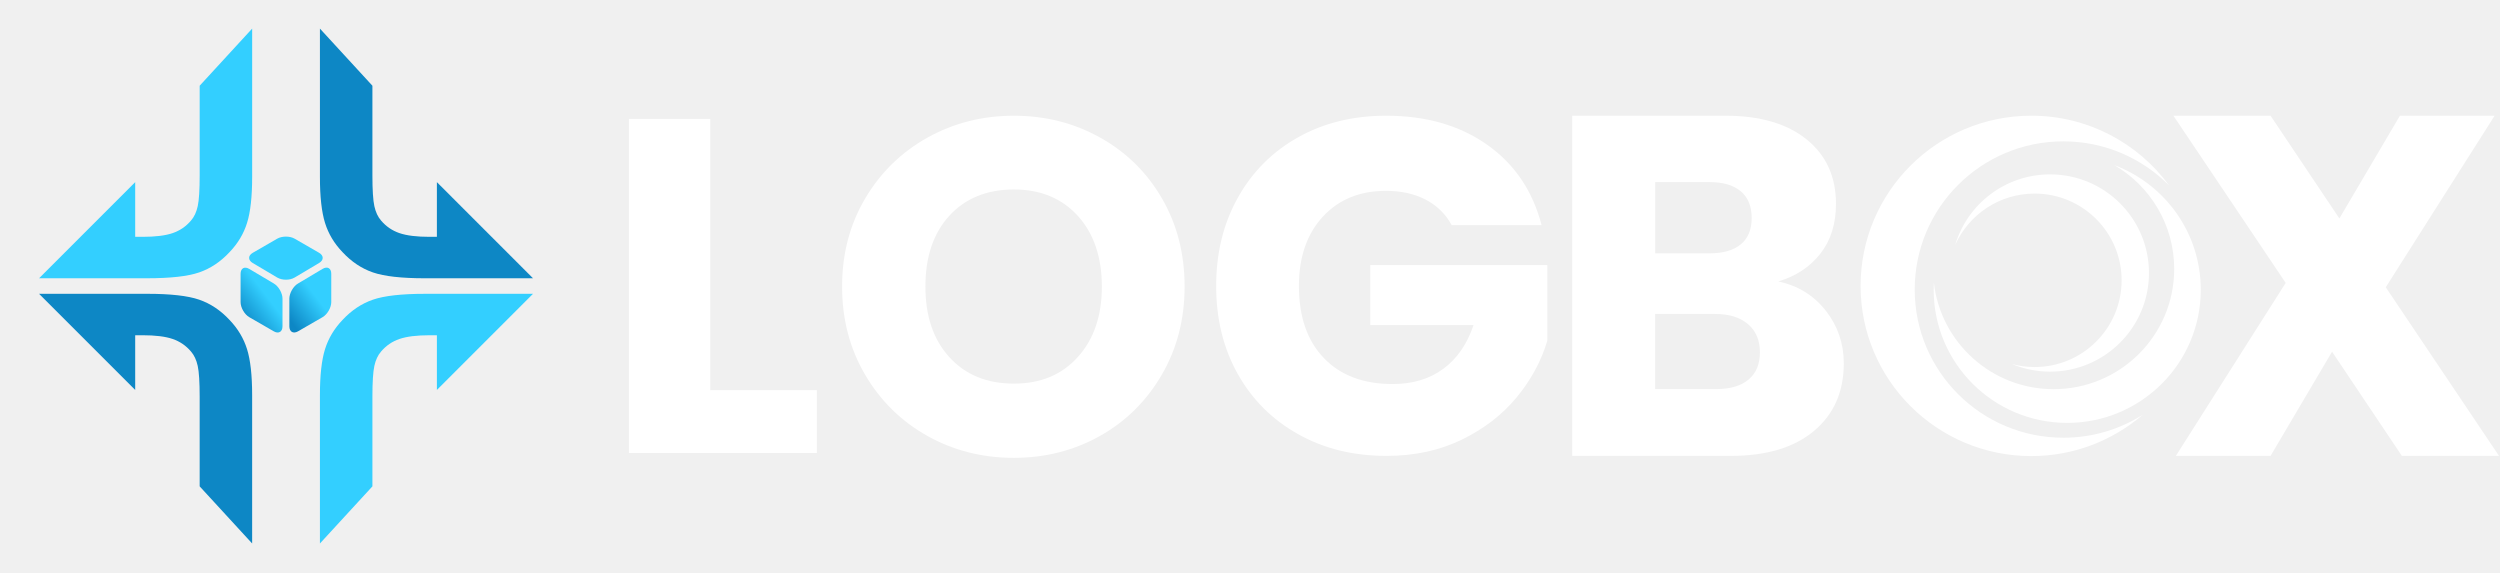
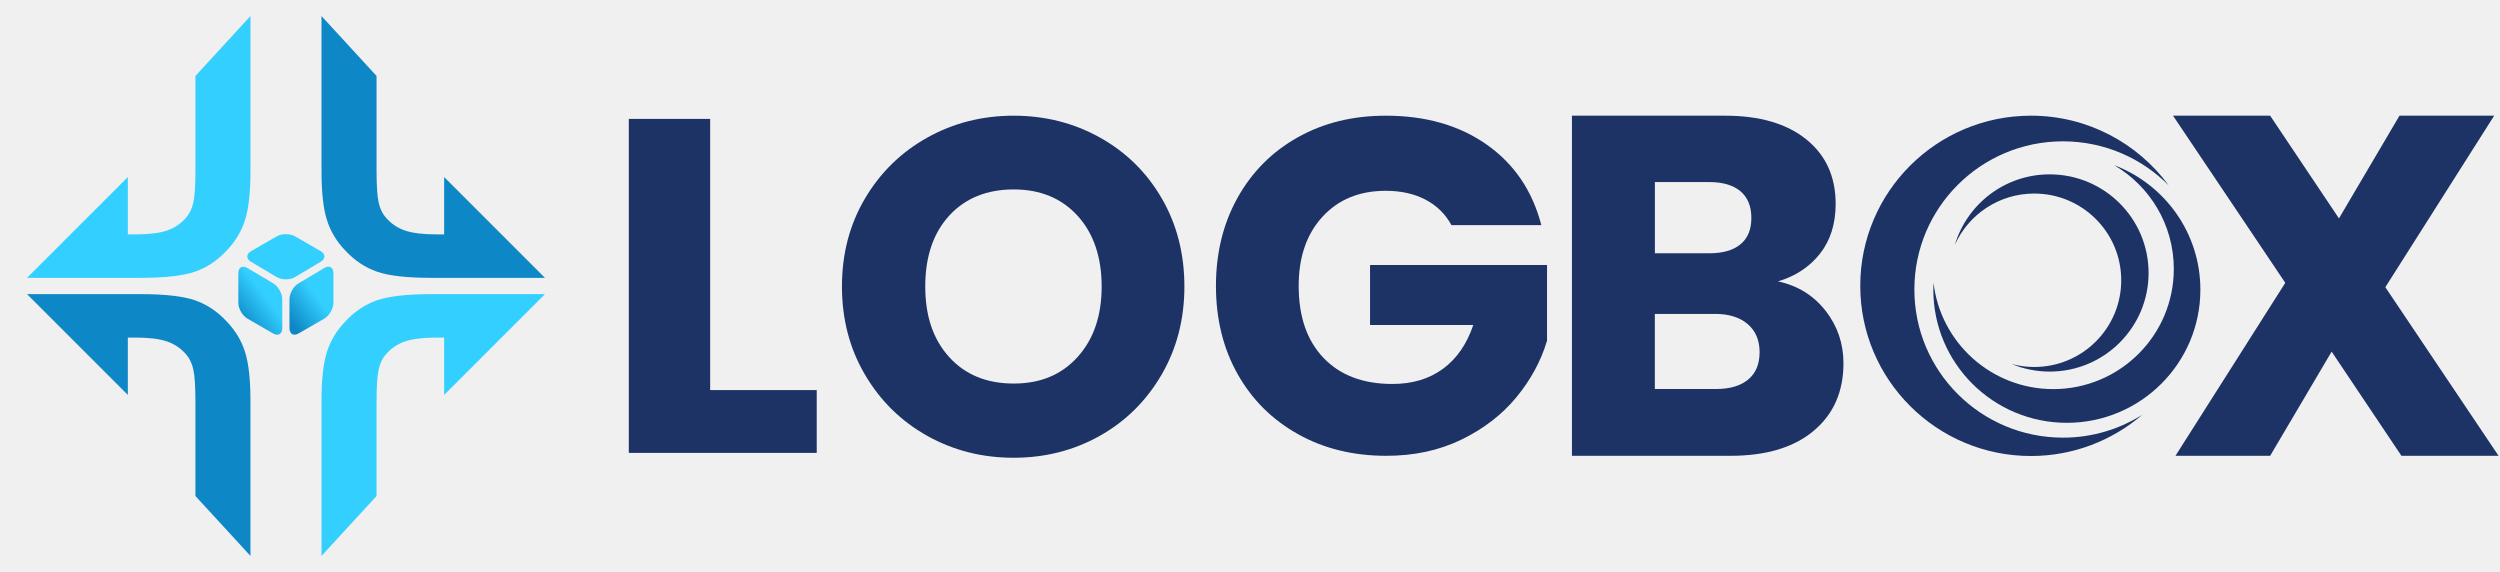
- <svg xmlns="http://www.w3.org/2000/svg" width="437" height="100" viewBox="0 0 437 100" fill="none">
-   <path d="M124.159 68.199H142.791V79.178H109.935V20.787H124.159V68.199Z" fill="white" />
-   <path d="M162.125 76.206C157.55 73.655 153.918 70.087 151.228 65.513C148.539 60.938 147.199 55.799 147.199 50.088C147.199 44.376 148.539 39.247 151.228 34.7C153.918 30.152 157.55 26.604 162.125 24.053C166.699 21.502 171.736 20.227 177.217 20.227C182.697 20.227 187.744 21.502 192.309 24.053C196.884 26.604 200.488 30.152 203.122 34.7C205.756 39.247 207.069 44.376 207.069 50.088C207.069 55.799 205.738 60.947 203.076 65.513C200.414 70.087 196.81 73.655 192.263 76.206C187.716 78.756 182.697 80.032 177.208 80.032C171.718 80.032 166.69 78.756 162.115 76.206H162.125ZM188.409 62.398C191.209 59.293 192.605 55.189 192.605 50.088C192.605 44.986 191.2 40.809 188.409 37.74C185.609 34.663 181.884 33.119 177.226 33.119C172.568 33.119 168.751 34.644 165.96 37.694C163.16 40.744 161.764 44.875 161.764 50.088C161.764 55.3 163.16 59.367 165.96 62.444C168.76 65.522 172.513 67.056 177.226 67.056C181.94 67.056 185.609 65.503 188.409 62.398Z" fill="white" />
-   <path d="M253.75 39.348C252.697 37.407 251.181 35.929 249.222 34.903C247.253 33.877 244.934 33.359 242.272 33.359C237.669 33.359 233.982 34.875 231.209 37.897C228.437 40.919 227.05 44.958 227.05 49.995C227.05 55.374 228.51 59.579 231.422 62.601C234.333 65.624 238.335 67.13 243.436 67.13C246.93 67.13 249.887 66.243 252.29 64.468C254.702 62.694 256.458 60.143 257.577 56.816H239.527V46.335H270.469V59.561C269.416 63.11 267.623 66.409 265.109 69.459C262.586 72.509 259.379 74.976 255.497 76.862C251.616 78.747 247.235 79.69 242.355 79.69C236.588 79.69 231.44 78.433 226.93 75.901C222.411 73.377 218.889 69.875 216.366 65.383C213.843 60.892 212.586 55.762 212.586 49.995C212.586 44.228 213.843 39.09 216.366 34.57C218.889 30.051 222.392 26.53 226.893 24.007C231.385 21.483 236.514 20.227 242.281 20.227C249.268 20.227 255.155 21.918 259.952 25.3C264.748 28.683 267.918 33.369 269.471 39.358H253.75V39.348Z" fill="white" />
-   <path d="M319.159 54.316C321.25 56.998 322.295 60.066 322.295 63.511C322.295 68.481 320.553 72.424 317.078 75.332C313.604 78.241 308.754 79.69 302.539 79.69H274.825V20.227H301.607C307.652 20.227 312.379 21.61 315.807 24.377C319.225 27.144 320.93 30.899 320.93 35.643C320.93 39.144 320.007 42.052 318.18 44.368C316.344 46.683 313.895 48.292 310.844 49.196C314.291 49.93 317.059 51.643 319.15 54.316H319.159ZM289.327 44.283H298.819C301.192 44.283 303.019 43.765 304.29 42.711C305.562 41.666 306.193 40.132 306.193 38.099C306.193 36.066 305.562 34.514 304.29 33.441C303.019 32.368 301.192 31.831 298.819 31.831H289.327V44.283ZM305.637 66.354C306.965 65.252 307.633 63.662 307.633 61.572C307.633 59.483 306.936 57.845 305.552 56.66C304.168 55.474 302.256 54.881 299.827 54.881H289.318V68.01H299.996C302.426 68.01 304.3 67.464 305.628 66.363L305.637 66.354Z" fill="white" />
-   <path d="M419.846 79.69L407.644 61.478L396.893 79.69H380.339L399.538 49.45L379.912 20.227H396.893L408.924 38.184L419.505 20.227H436.059L417.031 50.212L436.827 79.69H419.846Z" fill="white" />
-   <path d="M360.672 76.513C346.324 76.513 334.692 64.916 334.692 50.611C334.692 36.305 346.324 24.709 360.672 24.709C367.909 24.709 374.451 27.66 379.162 32.422C373.735 25.03 364.969 20.225 355.074 20.225C338.593 20.225 325.232 33.542 325.232 49.974C325.232 66.405 338.593 79.723 355.071 79.723C362.506 79.723 369.302 77.005 374.53 72.517C370.517 75.047 365.768 76.516 360.672 76.516" fill="white" />
-   <path d="M369.604 28.873C375.85 32.52 380.049 39.278 380.049 47.015C380.049 58.62 370.612 68.025 358.975 68.028C348.146 68.028 339.229 59.884 338.04 49.406C338.02 49.819 338.005 50.231 338.005 50.647C338.005 63.502 348.459 73.922 361.35 73.922C374.241 73.922 384.695 63.499 384.695 50.647C384.695 40.69 378.423 32.199 369.604 28.873Z" fill="white" />
-   <path d="M358.348 30.482C350.514 30.482 343.899 35.678 341.772 42.801C344.147 37.517 349.467 33.838 355.651 33.838C364.05 33.838 370.858 40.625 370.858 48.998C370.858 57.372 364.05 64.159 355.651 64.159C354.279 64.159 352.948 63.973 351.682 63.634C353.732 64.489 355.985 64.961 358.348 64.964C367.9 64.964 375.64 57.242 375.64 47.722C375.64 38.198 367.897 30.482 358.348 30.482Z" fill="white" />
-   <g clip-path="url(#clip0_733_6422)">
-     <path fill-rule="evenodd" clip-rule="evenodd" d="M49.382 52.207C49.382 51.243 48.705 50.053 47.876 49.562L43.563 47.003C42.735 46.511 42.056 46.897 42.056 47.86V52.813C42.056 53.777 42.739 54.958 43.572 55.441L47.863 57.918C48.698 58.399 49.38 58.007 49.38 57.043V52.209L49.382 52.207Z" fill="url(#paint0_linear_733_6422)" />
-     <path fill-rule="evenodd" clip-rule="evenodd" d="M48.475 48.523C49.303 49.014 50.659 49.014 51.486 48.523L55.792 45.962C56.62 45.469 56.614 44.673 55.78 44.19L51.497 41.718C50.662 41.237 49.297 41.237 48.464 41.718L44.175 44.196C43.34 44.676 43.336 45.474 44.164 45.966L48.477 48.526V48.523H48.475Z" fill="#33CFFF" />
-     <path fill-rule="evenodd" clip-rule="evenodd" d="M52.085 49.559C51.258 50.053 50.581 51.243 50.581 52.206V57.039C50.581 58.003 51.263 58.397 52.098 57.914L56.388 55.439C57.222 54.958 57.905 53.775 57.905 52.811V47.849C57.905 46.886 57.227 46.502 56.4 46.993L52.087 49.559H52.085Z" fill="url(#paint1_linear_733_6422)" />
-     <path d="M34.903 14.984V30.652C34.903 33.206 34.79 35.001 34.562 36.04C34.336 37.08 33.943 37.916 33.39 38.55C32.52 39.579 31.45 40.311 30.184 40.746C28.918 41.181 27.165 41.398 24.928 41.398H23.632V31.839L6.83 48.641H25.729C29.807 48.641 32.836 48.3 34.815 47.617C36.794 46.935 38.565 45.754 40.129 44.07C41.573 42.565 42.592 40.864 43.186 38.963C43.78 37.064 44.077 34.392 44.077 30.948V5L34.903 14.984Z" fill="#33CFFF" />
-     <path d="M93.17 48.641L76.368 31.839V41.398H75.072C72.835 41.398 71.082 41.181 69.816 40.746C68.55 40.311 67.48 39.579 66.61 38.55C66.057 37.916 65.666 37.08 65.438 36.04C65.21 35.002 65.097 33.206 65.097 30.652V14.984L55.923 5V30.95C55.923 34.392 56.222 37.064 56.814 38.965C57.406 40.866 58.427 42.567 59.871 44.072C61.435 45.754 63.206 46.937 65.185 47.619C67.164 48.302 70.193 48.643 74.27 48.643H85.879L93.17 48.641Z" fill="#0D87C5" />
-     <path d="M43.184 61.035C42.592 59.134 41.571 57.433 40.127 55.928C38.564 54.247 36.792 53.064 34.813 52.381C32.834 51.699 29.805 51.357 25.728 51.357L14.119 51.355V51.359H6.83L23.632 68.161V58.6H24.927C27.163 58.6 28.916 58.818 30.182 59.253C31.448 59.688 32.518 60.42 33.388 61.449C33.941 62.082 34.332 62.918 34.56 63.958C34.788 64.996 34.901 66.793 34.901 69.346V85.015L44.075 94.998V69.051C44.075 65.608 43.778 62.936 43.184 61.035Z" fill="#0D87C5" />
-     <path d="M93.17 51.359H74.27C70.193 51.359 67.164 51.701 65.185 52.383C63.206 53.066 61.435 54.247 59.871 55.93C58.427 57.435 57.408 59.136 56.814 61.037C56.22 62.936 55.923 65.608 55.923 69.053V95.001L65.097 85.017V69.348C65.097 66.796 65.21 65 65.438 63.96C65.664 62.92 66.055 62.084 66.61 61.451C67.48 60.422 68.55 59.69 69.816 59.255C71.082 58.82 72.835 58.602 75.072 58.602H76.368V68.162L93.17 51.359Z" fill="#33CFFF" />
+ <svg xmlns="http://www.w3.org/2000/svg" width="778" height="178" viewBox="0 0 778 178" fill="none">
+   <path d="M221.002 121.395H254.167V140.938H195.684V37.002H221.002V121.395Z" fill="#1D3366" />
+   <path d="M288.582 135.645C280.439 131.104 273.974 124.754 269.187 116.611C264.4 108.468 262.014 99.321 262.014 89.155C262.014 78.988 264.4 69.858 269.187 61.764C273.974 53.67 280.439 47.353 288.582 42.813C296.725 38.272 305.691 36.002 315.446 36.002C325.202 36.002 334.184 38.272 342.311 42.813C350.454 47.353 356.87 53.67 361.558 61.764C366.247 69.858 368.583 78.988 368.583 89.155C368.583 99.321 366.214 108.484 361.476 116.611C356.738 124.754 350.322 131.104 342.228 135.645C334.135 140.185 325.202 142.455 315.43 142.455C305.658 142.455 296.709 140.185 288.566 135.645H288.582ZM335.368 111.067C340.353 105.54 342.837 98.235 342.837 89.155C342.837 80.074 340.337 72.638 335.368 67.176C330.384 61.698 323.754 58.951 315.463 58.951C307.172 58.951 300.377 61.665 295.409 67.094C290.425 72.523 287.941 79.876 287.941 89.155C287.941 98.433 290.425 105.671 295.409 111.149C300.394 116.627 307.073 119.358 315.463 119.358C323.853 119.358 330.384 116.595 335.368 111.067Z" fill="#1D3366" />
+   <path d="M451.676 70.039C449.8 66.584 447.102 63.952 443.615 62.126C440.111 60.3 435.982 59.379 431.244 59.379C423.051 59.379 416.487 62.077 411.552 67.456C406.617 72.835 404.149 80.024 404.149 88.99C404.149 98.564 406.749 106.05 411.931 111.429C417.113 116.808 424.236 119.49 433.317 119.49C439.535 119.49 444.799 117.911 449.077 114.752C453.37 111.594 456.496 107.053 458.486 101.131H426.358V82.476H481.435V106.017C479.56 112.334 476.368 118.207 471.894 123.636C467.403 129.064 461.694 133.457 454.785 136.813C447.876 140.169 440.078 141.847 431.392 141.847C421.127 141.847 411.963 139.609 403.935 135.102C395.891 130.611 389.623 124.376 385.132 116.381C380.641 108.386 378.404 99.255 378.404 88.99C378.404 78.725 380.641 69.578 385.132 61.534C389.623 53.489 395.858 47.221 403.87 42.73C411.865 38.239 420.995 36.002 431.26 36.002C443.697 36.002 454.176 39.013 462.714 45.033C471.252 51.054 476.895 59.395 479.659 70.055H451.676V70.039Z" fill="#1D3366" />
+   <path d="M568.103 96.681C571.825 101.456 573.685 106.917 573.685 113.049C573.685 121.894 570.584 128.914 564.399 134.09C558.214 139.267 549.582 141.847 538.519 141.847H489.188V36.002H536.859C547.62 36.002 556.035 38.465 562.136 43.39C568.221 48.315 571.255 55 571.255 63.443C571.255 69.675 569.612 74.852 566.36 78.973C563.092 83.094 558.734 85.959 553.303 87.567C559.438 88.874 564.366 91.923 568.087 96.681H568.103ZM515.002 78.822H531.898C536.122 78.822 539.374 77.901 541.636 76.025C543.899 74.165 545.022 71.434 545.022 67.816C545.022 64.197 543.899 61.433 541.636 59.523C539.374 57.613 536.122 56.658 531.898 56.658H515.002V78.822ZM544.033 118.108C546.397 116.148 547.587 113.317 547.587 109.598C547.587 105.878 546.347 102.963 543.883 100.853C541.419 98.742 538.016 97.686 533.691 97.686H514.985V121.057H533.993C538.318 121.057 541.653 120.085 544.017 118.125L544.033 118.108Z" fill="#1D3366" />
+   <path d="M747.327 141.847L725.607 109.43L706.469 141.847H677.003L711.178 88.02L676.244 36.002H706.469L727.885 67.966L746.719 36.002H776.185L742.315 89.377L777.552 141.847H747.327Z" fill="#1D3366" />
+   <path d="M641.997 136.193C616.456 136.193 595.752 115.552 595.752 90.088C595.752 64.623 616.456 43.982 641.997 43.982C654.878 43.982 666.522 49.236 674.908 57.712C665.248 44.554 649.645 36 632.032 36C602.695 36 578.913 59.706 578.913 88.954C578.913 118.202 602.695 141.908 632.027 141.908C645.26 141.908 657.357 137.069 666.664 129.081C659.521 133.584 651.067 136.198 641.997 136.198" fill="#1D3366" />
+   <path d="M657.895 51.395C669.013 57.886 676.488 69.915 676.488 83.686C676.488 104.343 659.69 121.085 638.976 121.09C619.699 121.09 603.828 106.595 601.712 87.943C601.675 88.677 601.649 89.412 601.649 90.152C601.649 113.034 620.257 131.581 643.203 131.581C666.149 131.581 684.757 113.029 684.757 90.152C684.757 72.429 673.592 57.315 657.895 51.395Z" fill="#1D3366" />
+   <path d="M637.86 54.26C623.915 54.26 612.14 63.507 608.355 76.187C612.582 66.782 622.052 60.232 633.059 60.232C648.009 60.232 660.127 72.313 660.127 87.218C660.127 102.123 648.009 114.204 633.059 114.204C630.617 114.204 628.248 113.874 625.995 113.27C629.643 114.792 633.654 115.632 637.86 115.637C654.863 115.637 668.639 101.892 668.639 84.946C668.639 67.994 654.857 54.26 637.86 54.26Z" fill="#1D3366" />
+   <g clip-path="url(#clip0_733_6281)">
+     <path fill-rule="evenodd" clip-rule="evenodd" d="M87.847 93.117C87.847 91.318 86.582 89.097 85.034 88.179L76.984 83.403C75.439 82.485 74.171 83.205 74.171 85.004V94.249C74.171 96.048 75.445 98.253 77 99.154L85.011 103.779C86.569 104.676 87.843 103.944 87.843 102.145V93.12L87.847 93.117Z" fill="url(#paint0_linear_733_6281)" />
+     <path fill-rule="evenodd" clip-rule="evenodd" d="M86.153 86.242C87.698 87.16 90.23 87.16 91.774 86.242L99.812 81.462C101.357 80.541 101.347 79.056 99.789 78.155L91.794 73.54C90.236 72.643 87.688 72.643 86.133 73.54L78.126 78.165C76.568 79.063 76.561 80.551 78.106 81.469L86.156 86.249V86.242H86.153Z" fill="#33CFFF" />
+     <path fill-rule="evenodd" clip-rule="evenodd" d="M92.893 88.177C91.349 89.098 90.085 91.32 90.085 93.119V102.14C90.085 103.939 91.359 104.675 92.916 103.774L100.924 99.153C102.482 98.255 103.756 96.046 103.756 94.248V84.986C103.756 83.187 102.492 82.47 100.947 83.388L92.897 88.177H92.893Z" fill="url(#paint1_linear_733_6281)" />
+     <path d="M60.82 23.636V52.885C60.82 57.651 60.608 61.001 60.183 62.942C59.76 64.883 59.027 66.444 57.994 67.626C56.37 69.547 54.373 70.913 52.01 71.725C49.647 72.537 46.376 72.943 42.2 72.943H39.781V55.099L8.416 86.463H43.695C51.307 86.463 56.961 85.826 60.655 84.552C64.348 83.278 67.656 81.073 70.574 77.931C73.27 75.122 75.172 71.947 76.281 68.398C77.39 64.853 77.944 59.866 77.944 53.436V5L60.82 23.636Z" fill="#33CFFF" />
+     <path d="M169.584 86.463L138.22 55.099V72.943H135.8C131.625 72.943 128.354 72.537 125.99 71.725C123.627 70.913 121.63 69.547 120.006 67.626C118.973 66.444 118.243 64.883 117.818 62.942C117.392 61.004 117.181 57.651 117.181 52.885V23.636L100.056 5V53.439C100.056 59.866 100.614 64.853 101.72 68.401C102.826 71.95 104.73 75.125 107.427 77.934C110.345 81.073 113.652 83.281 117.346 84.555C121.039 85.83 126.693 86.467 134.305 86.467H155.975L169.584 86.463Z" fill="#0D87C5" />
+     <path d="M76.277 109.598C75.172 106.049 73.267 102.874 70.57 100.065C67.652 96.926 64.345 94.718 60.651 93.444C56.958 92.17 51.304 91.533 43.692 91.533L22.022 91.529V91.536H8.416L39.781 122.9V105.053H42.197C46.372 105.053 49.643 105.459 52.007 106.271C54.37 107.083 56.367 108.449 57.991 110.37C59.024 111.552 59.754 113.113 60.179 115.054C60.605 116.992 60.816 120.345 60.816 125.111V154.36L77.941 172.996V124.56C77.941 118.134 77.386 113.146 76.277 109.598Z" fill="#0D87C5" />
+     <path d="M169.584 91.537H134.305C126.693 91.537 121.039 92.174 117.346 93.448C113.652 94.722 110.345 96.927 107.427 100.07C104.73 102.879 102.829 106.054 101.72 109.602C100.611 113.147 100.056 118.135 100.056 124.565V173L117.181 154.364V125.116C117.181 120.353 117.392 116.999 117.818 115.058C118.24 113.118 118.97 111.556 120.006 110.375C121.63 108.454 123.627 107.087 125.99 106.275C128.354 105.463 131.625 105.057 135.8 105.057H138.22V122.901L169.584 91.537Z" fill="#33CFFF" />
  </g>
  <defs>
-     <linearGradient id="paint0_linear_733_6422" x1="47.867" y1="49.456" x2="41.099" y2="54.6" gradientUnits="userSpaceOnUse">
+     <linearGradient id="paint0_linear_733_6281" x1="85.019" y1="87.982" x2="72.385" y2="97.584" gradientUnits="userSpaceOnUse">
      <stop offset="0.279" stop-color="#33CFFF" />
      <stop offset="1" stop-color="#0D87C5" />
    </linearGradient>
-     <linearGradient id="paint1_linear_733_6422" x1="56.39" y1="49.448" x2="49.62" y2="54.589" gradientUnits="userSpaceOnUse">
+     <linearGradient id="paint1_linear_733_6281" x1="100.929" y1="87.969" x2="88.291" y2="97.566" gradientUnits="userSpaceOnUse">
      <stop offset="0.279" stop-color="#33CFFF" />
      <stop offset="1" stop-color="#0D87C5" />
    </linearGradient>
-     <clipPath id="clip0_733_6422">
-       <rect width="86.34" height="90" fill="white" transform="translate(6.83008 5)" />
+     <clipPath id="clip0_733_6281">
+       <rect width="161.167" height="168" fill="white" transform="translate(8.4165 5)" />
    </clipPath>
  </defs>
</svg>
